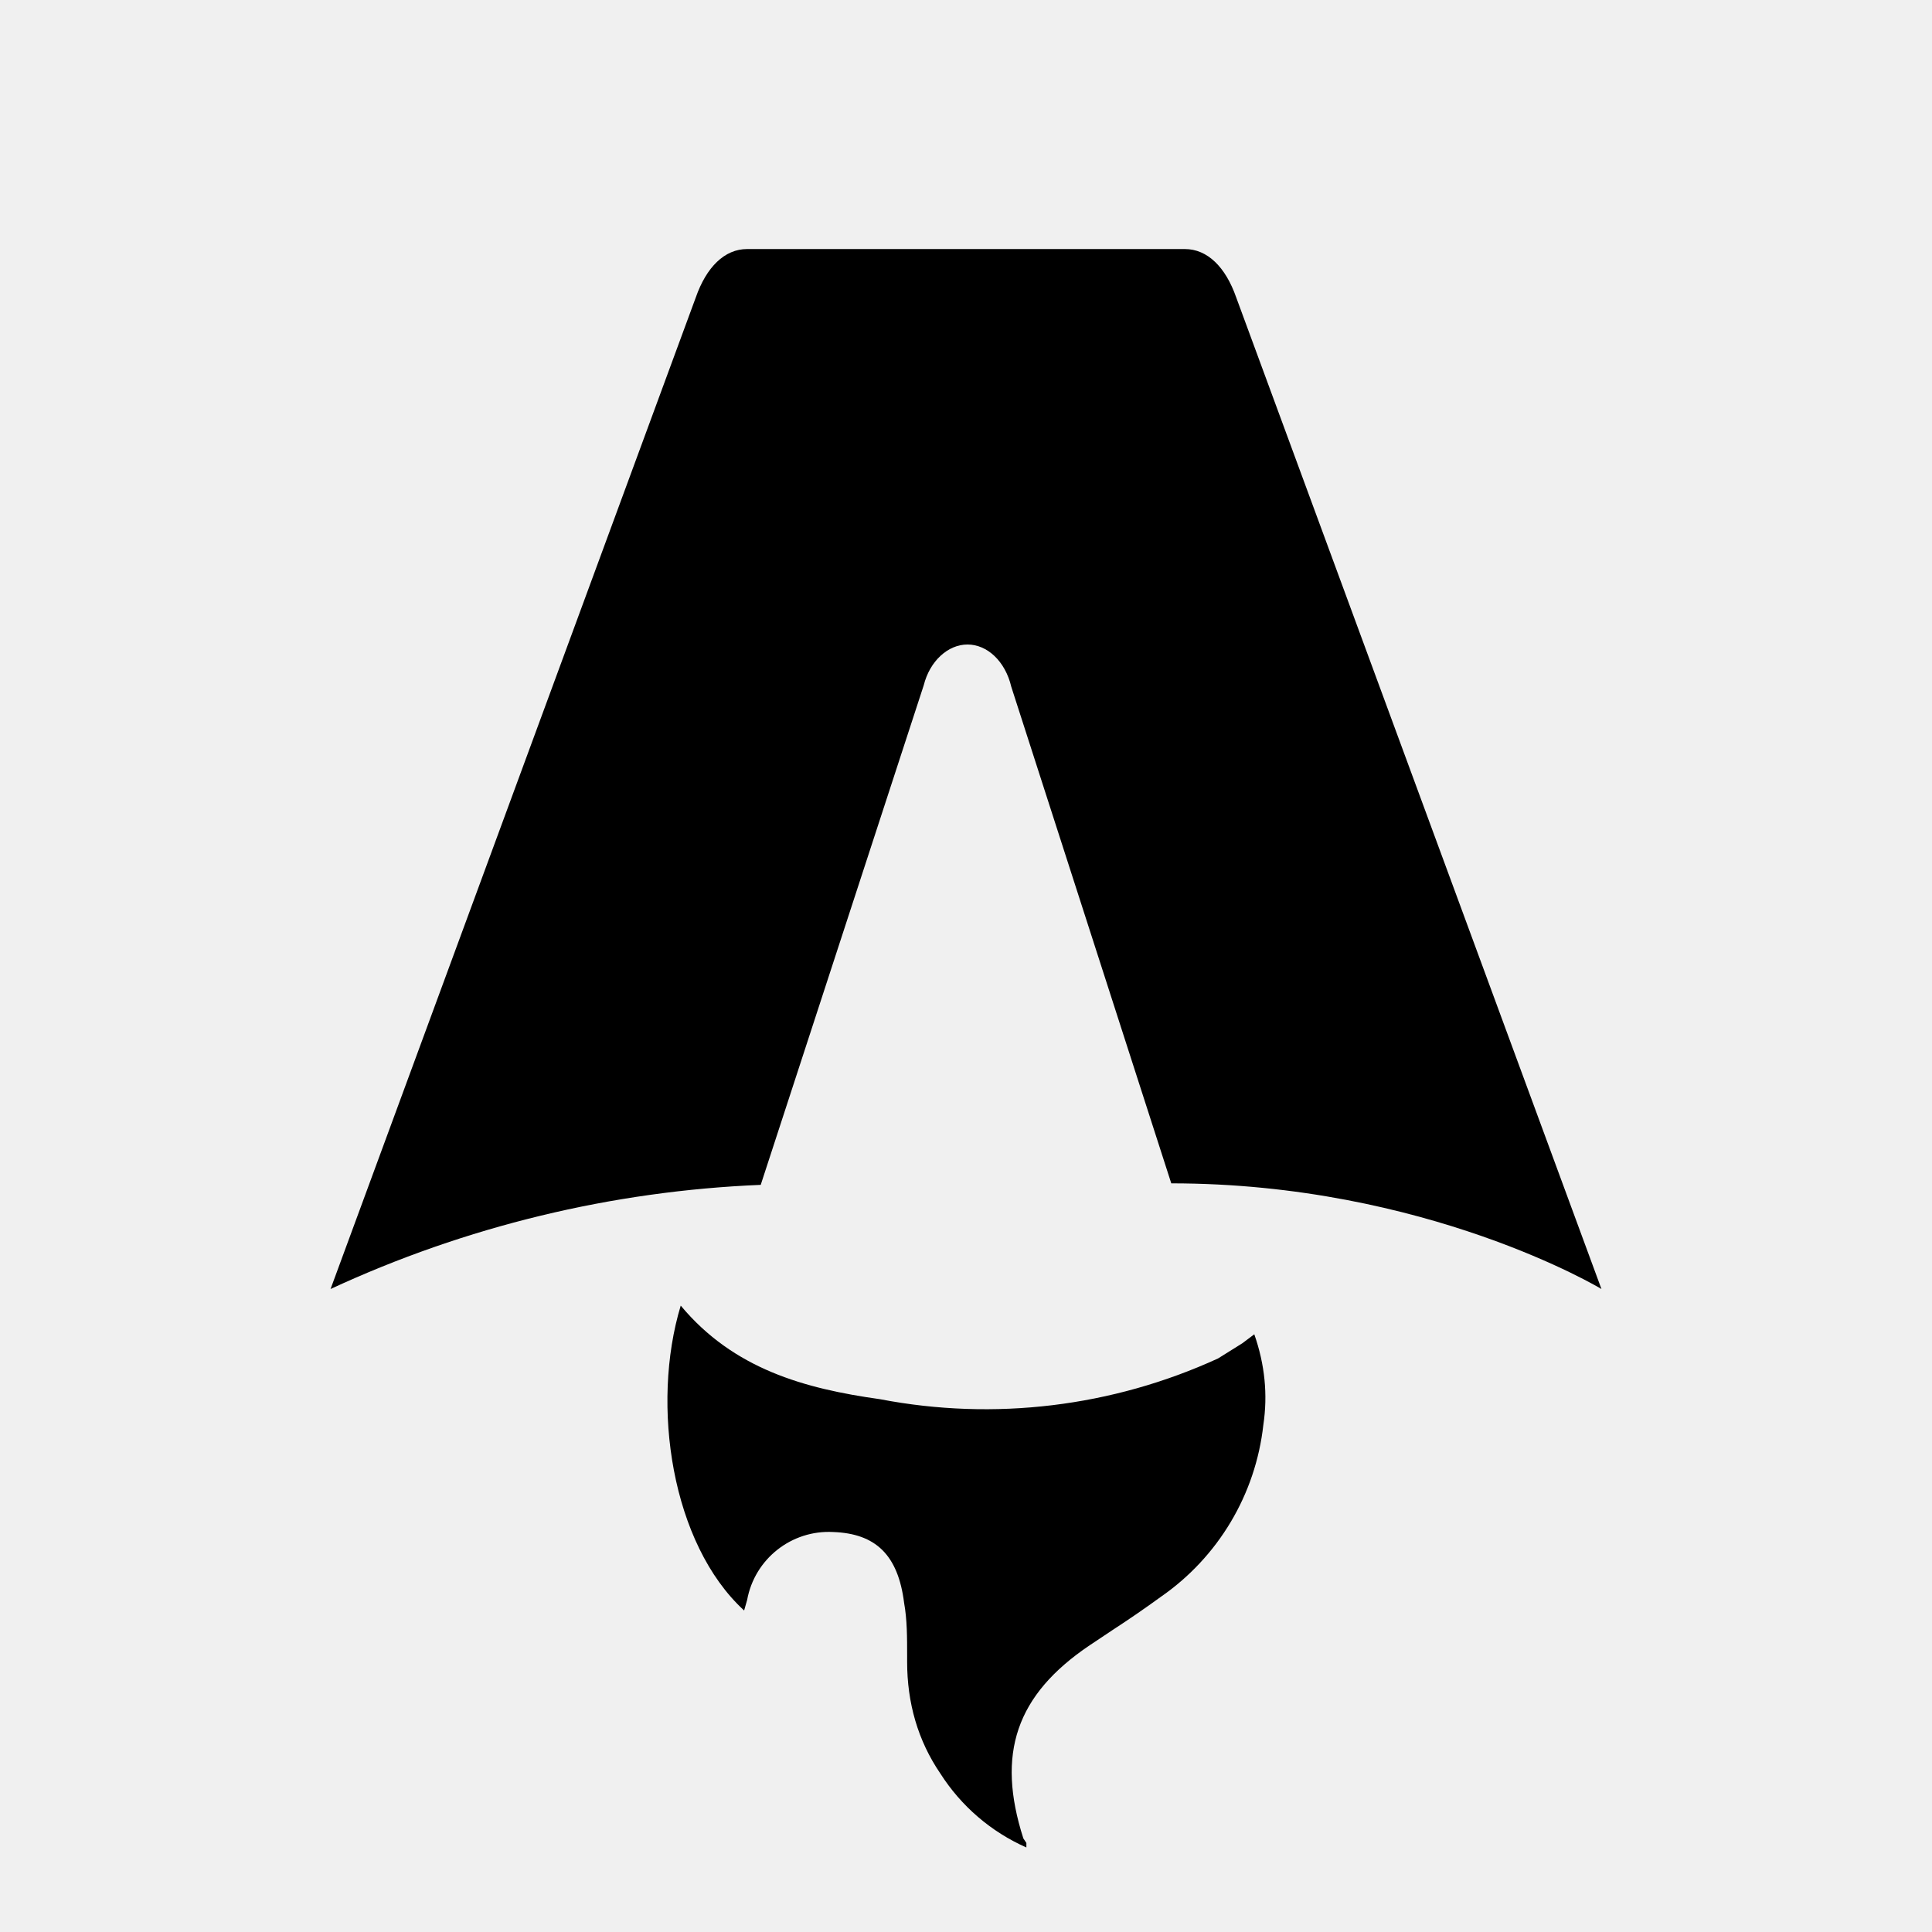
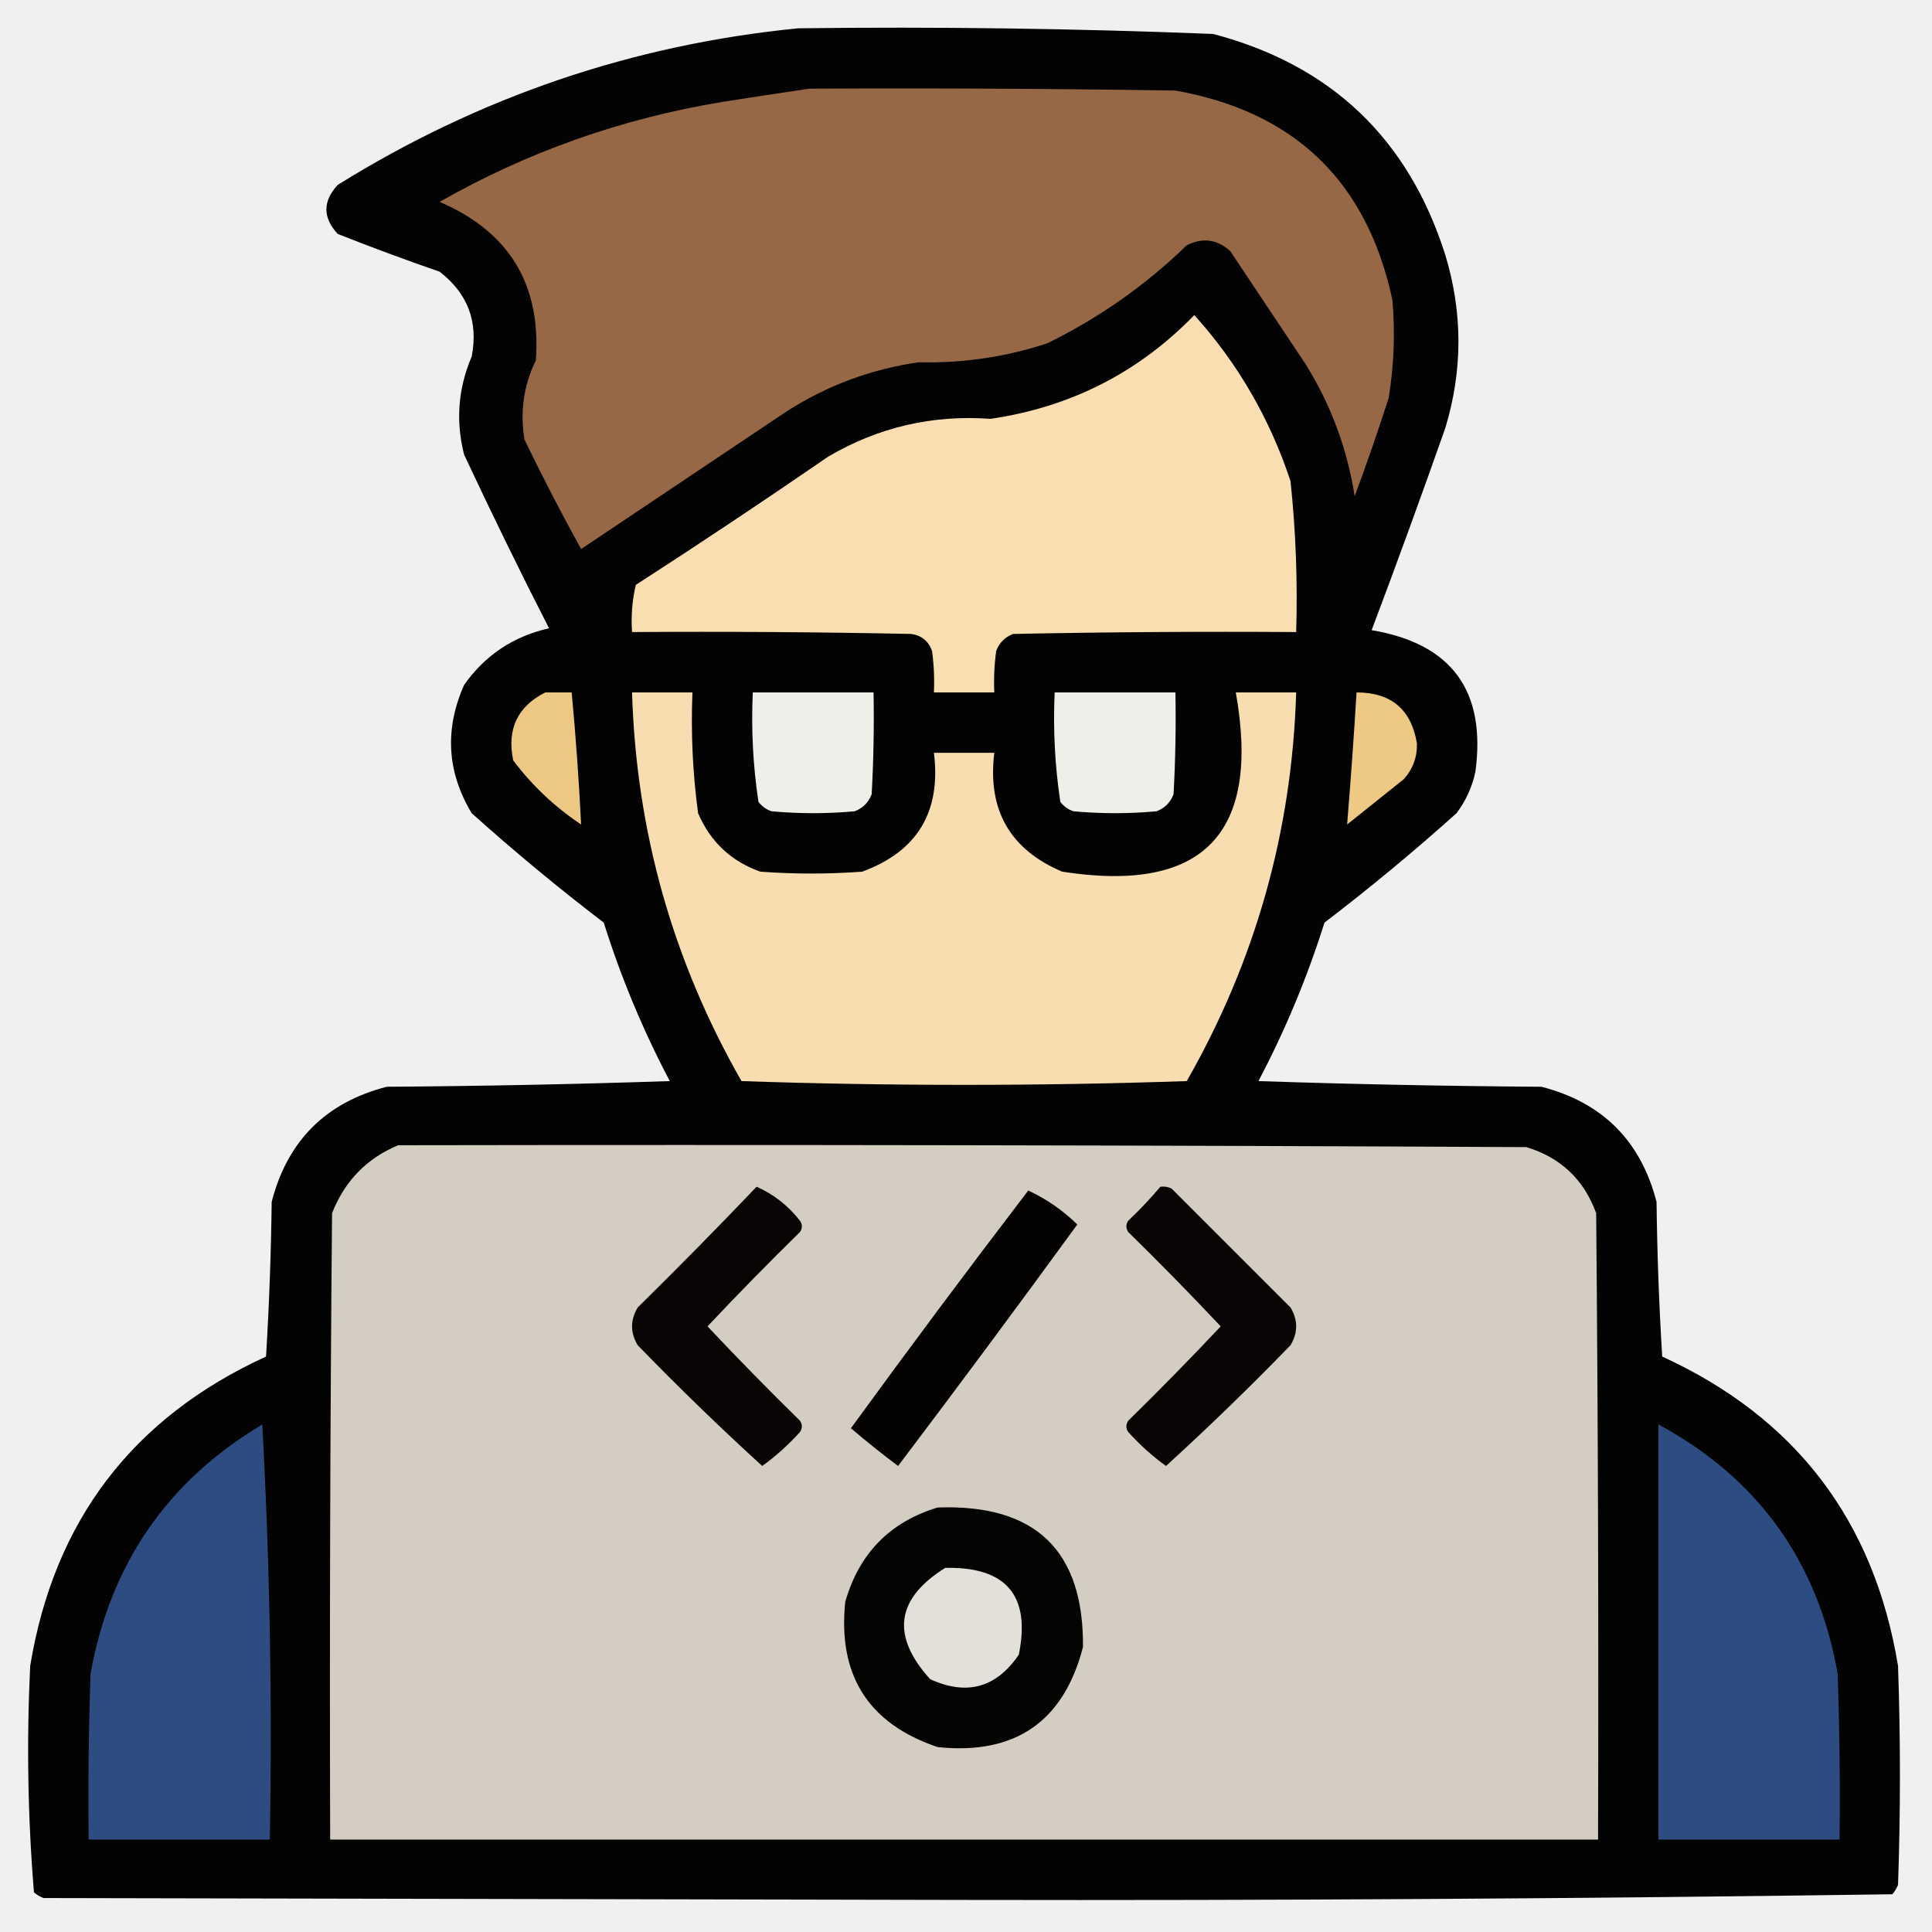
- <svg xmlns="http://www.w3.org/2000/svg" fill="none" viewBox="0 0 128 128">
-   <path d="M50.4 78.5a75.1 75.1 0 0 0-28.5 6.9l24.2-65.7c.7-2 1.9-3.2 3.4-3.2h29c1.5 0 2.7 1.2 3.4 3.2l24.2 65.7s-11.6-7-28.5-7L67 45.5c-.4-1.7-1.6-2.8-2.9-2.8-1.3 0-2.5 1.1-2.9 2.7L50.4 78.5Zm-1.1 28.2Zm-4.2-20.2c-2 6.6-.6 15.8 4.2 20.2a17.5 17.5 0 0 1 .2-.7 5.5 5.5 0 0 1 5.7-4.5c2.8.1 4.3 1.5 4.7 4.7.2 1.1.2 2.3.2 3.5v.4c0 2.7.7 5.2 2.2 7.4a13 13 0 0 0 5.7 4.9v-.3l-.2-.3c-1.8-5.6-.5-9.5 4.4-12.8l1.5-1a73 73 0 0 0 3.2-2.2 16 16 0 0 0 6.8-11.4c.3-2 .1-4-.6-6l-.8.6-1.6 1a37 37 0 0 1-22.4 2.7c-5-.7-9.7-2-13.2-6.2Z" />
-   <style>
-         path { fill: #000; }
-         @media (prefers-color-scheme: dark) {
-             path { fill: #FFF; }
-         }
-     </style>
+ <svg xmlns="http://www.w3.org/2000/svg" version="1.1" width="512px" height="512px" style="shape-rendering:geometricPrecision; text-rendering:geometricPrecision; image-rendering:optimizeQuality; fill-rule:evenodd; clip-rule:evenodd">
+   <g>
+     <path style="opacity:0.986" fill="#010000" d="M 211.5,7.5 C 248.202,7.039 284.868,7.539 321.5,9C 352.724,17.224 373.224,36.724 383,67.5C 387.667,82.833 387.667,98.167 383,113.5C 376.692,131.427 370.192,149.26 363.5,167C 384.713,170.573 393.88,183.073 391,204.5C 390.144,208.544 388.478,212.211 386,215.5C 374.702,225.644 363.036,235.31 351,244.5C 346.435,259.027 340.602,273.027 333.5,286.5C 358.493,287.333 383.493,287.833 408.5,288C 424.667,292.167 434.833,302.333 439,318.5C 439.167,332.179 439.667,345.846 440.5,359.5C 475.855,375.697 496.688,403.031 503,441.5C 503.667,460.833 503.667,480.167 503,499.5C 502.626,500.416 502.126,501.25 501.5,502C 419.581,503.164 337.581,503.664 255.5,503.5C 174.167,503.333 92.833,503.167 11.5,503C 10.584,502.626 9.75,502.126 9,501.5C 7.358,481.59 7.025,461.59 8,441.5C 14.312,403.031 35.145,375.697 70.5,359.5C 71.333,345.846 71.833,332.179 72,318.5C 76.167,302.333 86.333,292.167 102.5,288C 127.507,287.833 152.507,287.333 177.5,286.5C 170.398,273.027 164.565,259.027 160,244.5C 147.964,235.31 136.298,225.644 125,215.5C 118.443,204.584 117.776,193.25 123,181.5C 128.553,173.636 136.053,168.636 145.5,166.5C 137.728,151.289 130.228,135.956 123,120.5C 120.727,111.618 121.394,102.951 125,94.5C 126.802,85.268 123.969,77.768 116.5,72C 107.423,68.863 98.423,65.53 89.5,62C 85.5,57.667 85.5,53.333 89.5,49C 126.995,25.669 167.662,11.835 211.5,7.5 Z" />
+   </g>
+   <g>
+     <path style="opacity:1" fill="#966846" d="M 214.5,23.5 C 246.835,23.333 279.168,23.5 311.5,24C 343.113,29.613 362.28,48.113 369,79.5C 369.752,88.208 369.419,96.875 368,105.5C 365.197,114.242 362.197,122.908 359,131.5C 357.031,118.922 352.697,107.256 346,96.5C 339.333,86.5 332.667,76.5 326,66.5C 322.498,63.399 318.665,62.899 314.5,65C 303.551,75.612 291.218,84.279 277.5,91C 266.462,94.617 255.129,96.284 243.5,96C 230.879,97.813 219.212,102.146 208.5,109C 190.333,121.167 172.167,133.333 154,145.5C 148.745,135.99 143.745,126.324 139,116.5C 137.769,109.15 138.769,102.15 142,95.5C 143.464,75.424 134.964,61.424 116.5,53.5C 139.811,40.227 164.811,31.394 191.5,27C 199.304,25.767 206.971,24.601 214.5,23.5 Z" />
+   </g>
+   <g>
+     <path style="opacity:1" fill="#f9deb1" d="M 316.5,83.5 C 327.997,96.226 336.497,110.893 342,127.5C 343.403,140.782 343.903,154.115 343.5,167.5C 318.498,167.333 293.498,167.5 268.5,168C 266.333,168.833 264.833,170.333 264,172.5C 263.501,176.152 263.335,179.818 263.5,183.5C 258.167,183.5 252.833,183.5 247.5,183.5C 247.665,179.818 247.499,176.152 247,172.5C 246.065,169.898 244.232,168.398 241.5,168C 216.836,167.5 192.169,167.333 167.5,167.5C 167.203,163.233 167.536,159.066 168.5,155C 185.672,143.915 202.672,132.581 219.5,121C 232.766,113.212 247.1,109.879 262.5,111C 283.749,107.877 301.749,98.71 316.5,83.5 Z" />
+   </g>
+   <g>
+     <path style="opacity:1" fill="#edc883" d="M 144.5,183.5 C 146.833,183.5 149.167,183.5 151.5,183.5C 152.594,195.171 153.427,206.838 154,218.5C 146.988,213.819 140.988,208.152 136,201.5C 134.3,193.237 137.133,187.237 144.5,183.5 Z" />
+   </g>
+   <g>
+     <path style="opacity:1" fill="#f8ddb1" d="M 167.5,183.5 C 172.833,183.5 178.167,183.5 183.5,183.5C 183.071,194.245 183.571,204.912 185,215.5C 188.255,223.089 193.755,228.256 201.5,231C 210.5,231.667 219.5,231.667 228.5,231C 243.109,225.631 249.443,215.131 247.5,199.5C 252.833,199.5 258.167,199.5 263.5,199.5C 261.644,214.634 267.644,225.134 281.5,231C 318.853,236.812 334.186,220.978 327.5,183.5C 332.833,183.5 338.167,183.5 343.5,183.5C 342.392,220.269 332.725,254.603 314.5,286.5C 275.167,287.833 235.833,287.833 196.5,286.5C 178.272,254.588 168.605,220.255 167.5,183.5 Z" />
+   </g>
+   <g>
+     <path style="opacity:1" fill="#f0eee9" d="M 199.5,183.5 C 210.167,183.5 220.833,183.5 231.5,183.5C 231.666,192.506 231.5,201.506 231,210.5C 230.167,212.667 228.667,214.167 226.5,215C 219.167,215.667 211.833,215.667 204.5,215C 203.069,214.535 201.903,213.701 201,212.5C 199.552,202.939 199.052,193.273 199.5,183.5 Z" />
+   </g>
+   <g>
+     <path style="opacity:1" fill="#f0eee9" d="M 279.5,183.5 C 290.167,183.5 300.833,183.5 311.5,183.5C 311.666,192.506 311.5,201.506 311,210.5C 310.167,212.667 308.667,214.167 306.5,215C 299.167,215.667 291.833,215.667 284.5,215C 283.069,214.535 281.903,213.701 281,212.5C 279.552,202.939 279.052,193.273 279.5,183.5 Z" />
+   </g>
+   <g>
+     <path style="opacity:1" fill="#eec984" d="M 359.5,183.5 C 368.667,183.503 374,188.003 375.5,197C 375.597,200.638 374.43,203.805 372,206.5C 367,210.5 362,214.5 357,218.5C 357.958,206.878 358.791,195.212 359.5,183.5 Z" />
+   </g>
+   <g>
+     <path style="opacity:1" fill="#d4cdc1" d="M 105.5,303.5 C 205.167,303.333 304.834,303.5 404.5,304C 413.573,306.739 419.74,312.573 423,321.5C 423.5,376.832 423.667,432.166 423.5,487.5C 311.5,487.5 199.5,487.5 87.5,487.5C 87.333,432.166 87.5,376.832 88,321.5C 91.353,312.982 97.186,306.982 105.5,303.5 Z" />
+   </g>
+   <g>
+     <path style="opacity:1" fill="#080504" d="M 200.5,314.5 C 204.981,316.459 208.815,319.459 212,323.5C 212.667,324.5 212.667,325.5 212,326.5C 203.652,334.681 195.486,343.014 187.5,351.5C 195.486,359.986 203.652,368.319 212,376.5C 212.667,377.5 212.667,378.5 212,379.5C 208.953,382.883 205.62,385.883 202,388.5C 190.708,378.209 179.708,367.542 169,356.5C 167,353.167 167,349.833 169,346.5C 179.702,335.965 190.202,325.298 200.5,314.5 Z" />
+   </g>
+   <g>
+     <path style="opacity:1" fill="#080504" d="M 307.5,314.5 C 308.552,314.351 309.552,314.517 310.5,315C 321,325.5 331.5,336 342,346.5C 344,349.833 344,353.167 342,356.5C 331.292,367.542 320.292,378.209 309,388.5C 305.38,385.883 302.047,382.883 299,379.5C 298.333,378.5 298.333,377.5 299,376.5C 307.348,368.319 315.514,359.986 323.5,351.5C 315.514,343.014 307.348,334.681 299,326.5C 298.333,325.5 298.333,324.5 299,323.5C 302.038,320.631 304.871,317.631 307.5,314.5 Z" />
+   </g>
+   <g>
+     <path style="opacity:1" fill="#050302" d="M 272.5,315.5 C 277.335,317.753 281.669,320.753 285.5,324.5C 269.859,345.974 254.026,367.308 238,388.5C 233.703,385.276 229.536,381.943 225.5,378.5C 240.932,357.292 256.599,336.292 272.5,315.5 Z" />
+   </g>
+   <g>
+     <path style="opacity:1" fill="#2c4c82" d="M 69.5,377.5 C 71.494,413.818 72.16,450.485 71.5,487.5C 55.5,487.5 39.5,487.5 23.5,487.5C 23.333,472.83 23.5,458.163 24,443.5C 29.23,414.471 44.397,392.471 69.5,377.5 Z" />
+   </g>
+   <g>
+     <path style="opacity:1" fill="#2c4c82" d="M 439.5,377.5 C 465.853,391.721 481.686,413.721 487,443.5C 487.5,458.163 487.667,472.83 487.5,487.5C 471.5,487.5 455.5,487.5 439.5,487.5C 439.5,450.833 439.5,414.167 439.5,377.5 Z" />
+   </g>
+   <g>
+     <path style="opacity:1" fill="#040403" d="M 248.5,399.5 C 274.397,398.568 287.231,410.901 287,436.5C 281.857,456.287 269.024,465.12 248.5,463C 230.146,456.817 221.979,443.983 224,424.5C 227.683,411.651 235.85,403.318 248.5,399.5 Z" />
+   </g>
+   <g>
+     <path style="opacity:1" fill="#e3e0d9" d="M 250.5,415.5 C 266.678,415.168 273.178,422.834 270,438.5C 264.039,447.283 256.206,449.449 246.5,445C 236.083,433.501 237.416,423.667 250.5,415.5 Z" />
+   </g>
</svg>
